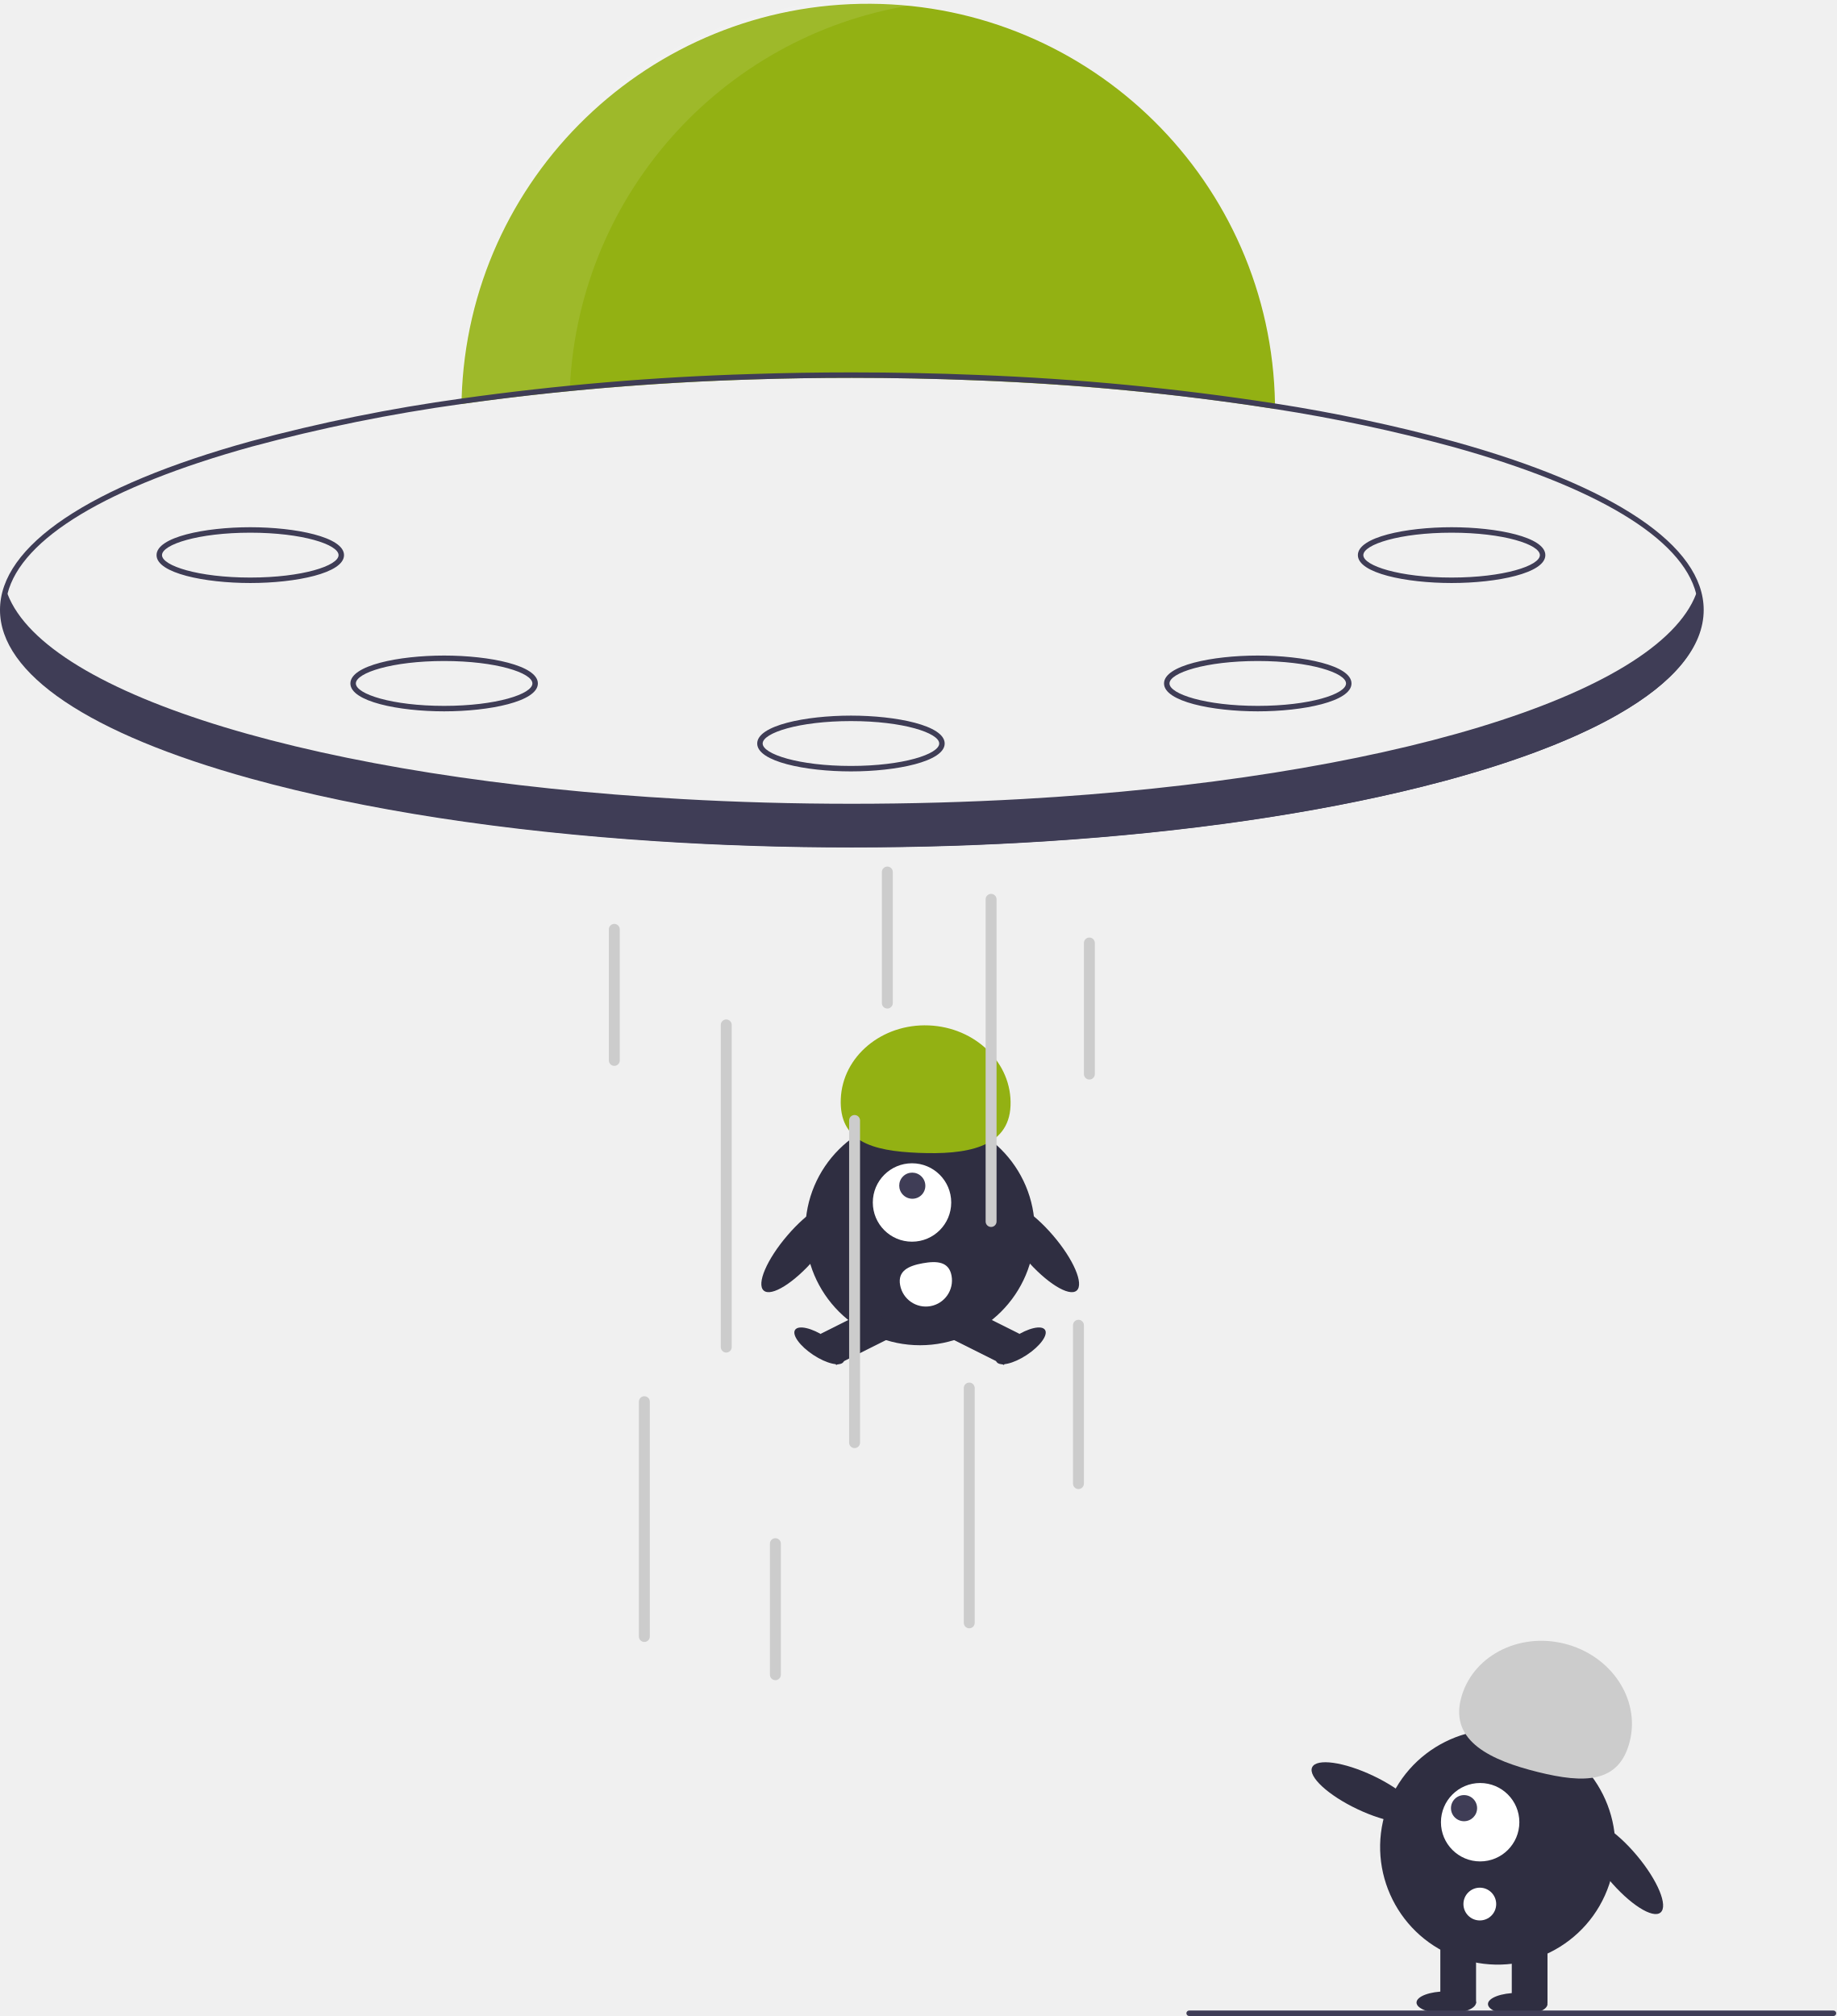
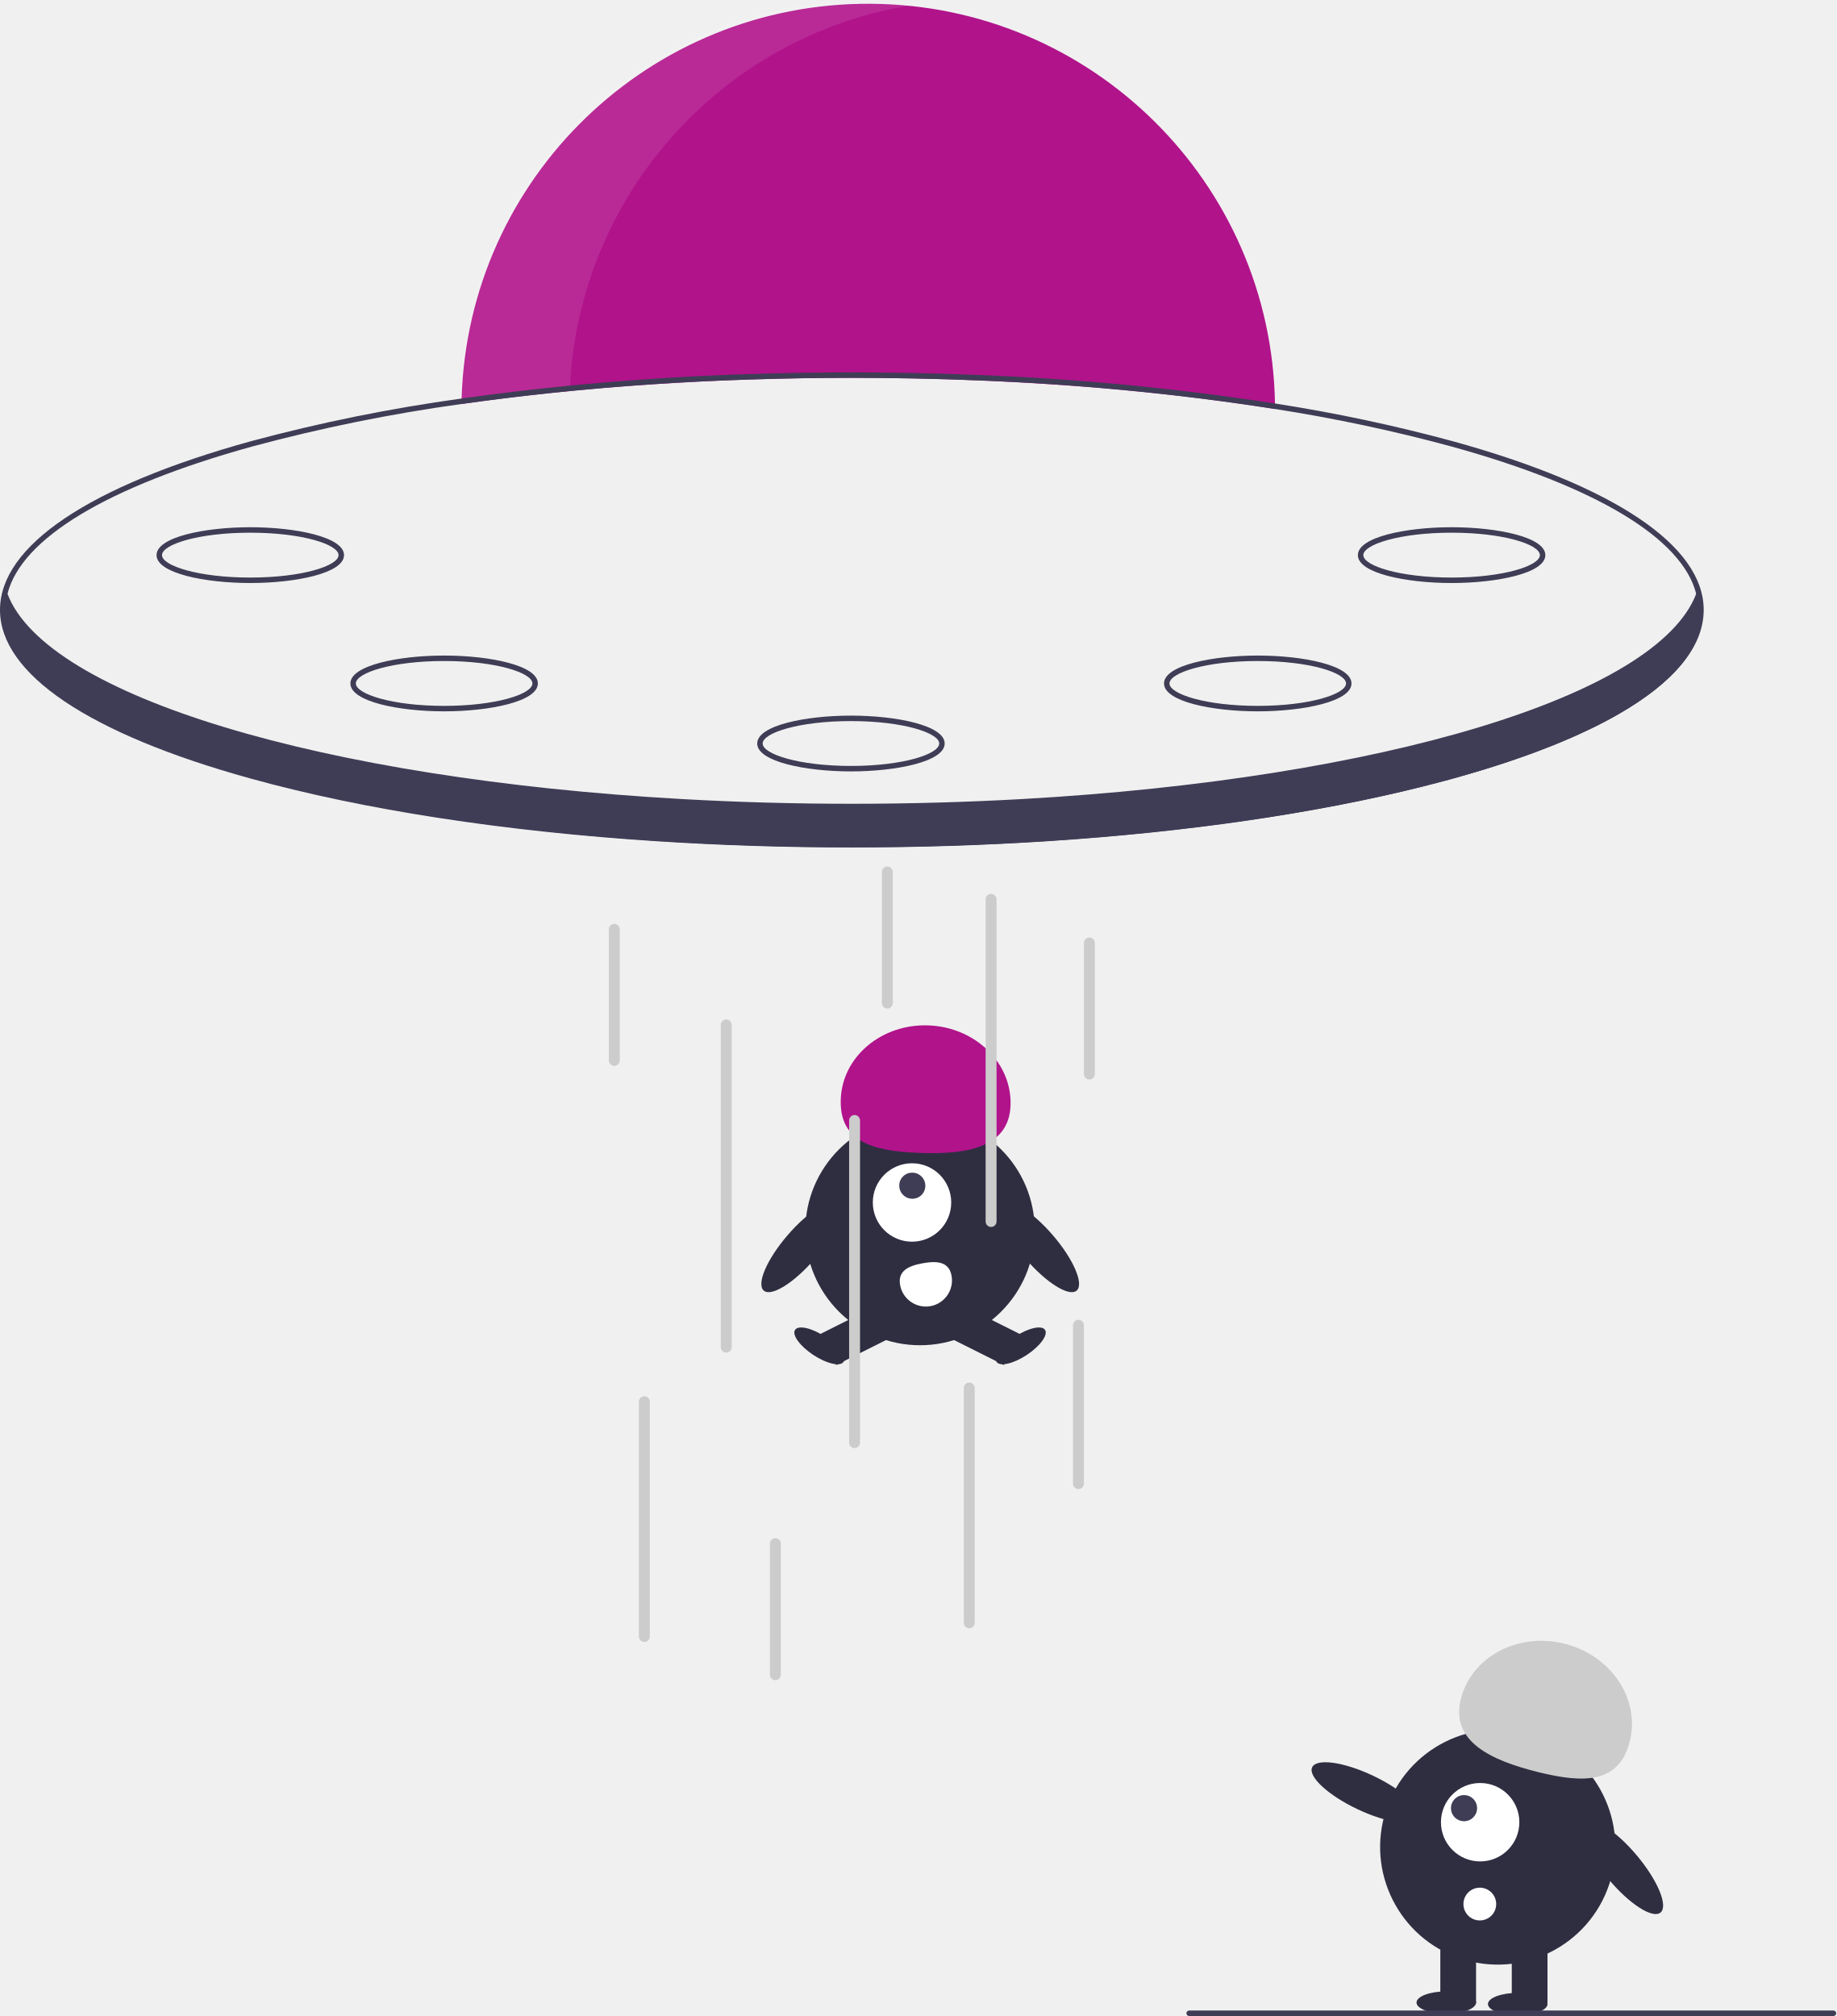
<svg xmlns="http://www.w3.org/2000/svg" data-name="Layer 1" width="672.532" height="738.394" viewBox="0 0 672.532 738.394">
-   <path d="M730.734,230.607c-46.62-7.44-99.71-11.41-155-11.41-50.6,0-99.35,3.32-142.98,9.58.01-.67.02-1.34.05-2.01a148.999,148.999,0,0,1,297.91,1.82C730.724,229.267,730.734,229.937,730.734,230.607Z" transform="translate(-263.7342 -80.80301)" fill="#93b113" />
+   <path d="M730.734,230.607c-46.62-7.44-99.71-11.41-155-11.41-50.6,0-99.35,3.32-142.98,9.58.01-.67.02-1.34.05-2.01a148.999,148.999,0,0,1,297.91,1.82C730.724,229.267,730.734,229.937,730.734,230.607Z" transform="translate(-263.7342 -80.80301)" fill="#b1138b" />
  <g opacity="0.1">
    <path d="M601.285,82.144A149.047,149.047,0,0,0,432.353,225.373c-.03.67-.04,1.34-.05,2.01,12.962-1.86,26.385-3.454,40.165-4.784A149.022,149.022,0,0,1,601.285,82.144Z" transform="translate(-263.7342 -80.80301)" fill="#fff" />
  </g>
  <path d="M795.914,242.427a600.121,600.121,0,0,0-65.2-13.84,943.364,943.364,0,0,0-108.74-10.45c-15.17-.62-30.62-.94-46.24-.94-12.38,0-24.66.2-36.77.6a973.29,973.29,0,0,0-106.16,8.97,624.292,624.292,0,0,0-77.25,15.66c-59.21,16.37-91.82,38.31-91.82,61.77s32.61,45.4,91.82,61.77c41.64,11.52,92.98,19.37,148.92,22.97,23.09,1.5,46.96,2.26,71.26,2.26,24.38,0,48.33-.77,71.49-2.27,50.91-3.29,98.01-10.1,137.43-20,.21-.06.41-.11.62-.16,2.66-.66,5.28-1.35,7.87-2.04.93-.26,1.85-.51,2.77-.76a.978.978,0,0,1,.16-.05c.88-.24,1.75-.49,2.62-.73,1.74-.5,3.46-.99,5.15-1.5.08-.02.15-.04.22-.06,1.47-.44,2.91-.88,4.34-1.32,1.17-.37,2.33-.73,3.48-1.1q1.261-.405,2.49-.81c.6-.2,1.19-.39,1.77-.59.79-.26,1.58-.53,2.36-.8.33-.11.66-.22.98-.34.75-.25,1.48-.51,2.21-.77.79-.28,1.58-.57,2.36-.85.65-.23,1.3-.47,1.94-.71.54-.21,1.07-.41,1.61-.61,1.47-.55,2.91-1.12,4.33-1.68.71-.29,1.42-.57,2.12-.86.69-.28,1.39-.57,2.07-.86q1.679-.705,3.3-1.41c.52-.24,1.05-.47,1.56-.69.39-.18.77-.35,1.16-.53.28-.12.56-.25.83-.38,1.01-.46,2.01-.93,2.99-1.4q5.64-2.7,10.53-5.52c20.45-11.71,31.24-24.7,31.24-38.2C887.734,280.737,855.124,258.797,795.914,242.427Zm-.54,121.62c-41.69,11.53-93.17,19.38-149.26,22.95-22.81,1.45-46.39,2.2-70.38,2.2-23.91,0-47.41-.74-70.15-2.19-56.18-3.56-107.74-11.41-149.49-22.96-58.27-16.12-90.36-37.37-90.36-59.85a24.118,24.118,0,0,1,.74-5.89c5.1-20.28,36.47-39.26,89.62-53.96a623.806,623.806,0,0,1,76.66-15.57,976.027,976.027,0,0,1,106.8-9q17.881-.585,36.18-.58c15.41,0,30.65.31,45.63.91a941.367,941.367,0,0,1,109.37,10.5A598.858,598.858,0,0,1,795.374,244.347c53.14,14.7,84.5,33.67,89.61,53.94a23.822,23.822,0,0,1,.75,5.91C885.734,326.677,853.644,347.927,795.374,364.047Z" transform="translate(-263.7342 -80.80301)" fill="#3f3d56" />
  <path d="M887.164,305.107c0,13.36-11.01,26-30.67,37.29-3.27,1.88-6.79,3.72-10.53,5.52-.98.47-1.98.94-2.99,1.4-.27.13-.55.26-.83.38-.39.18-.77.35-1.16.53-.51.22-1.04.45-1.56.69q-1.62.705-3.3,1.41c-.68.29-1.38.58-2.07.86-.7.29-1.41.57-2.12.86-1.42.56-2.86,1.13-4.33,1.68-.54.2-1.07.4-1.61.61-.64.24-1.29.48-1.94.71-.78.28-1.57.57-2.36.85-.73.26-1.46.52-2.21.77-.32.12-.65.23-.98.34-.78.27-1.57.54-2.36.8-.58.2-1.17.39-1.77.59q-1.23.405-2.49.81c-1.15.37-2.31.73-3.48,1.1-1.43.44-2.87.88-4.34,1.32-.07.02-.14.04-.22.06-1.69.51-3.41,1-5.15,1.5-.87.24-1.74.49-2.62.73a.978.978,0,0,0-.16.05c-.92.25-1.84.5-2.77.76-2.58.68-5.21,1.37-7.87,2.04-.21.05-.41.1-.62.16-38.35,9.58-85.4,16.56-137.47,19.93-22.81,1.47-46.59,2.25-71.02,2.25-24.65,0-48.63-.79-71.62-2.29-137.24-8.95-239.38-43.03-239.38-83.71a25.072,25.072,0,0,1,1.12-7.3c.06.17.12.33.19.5,14.27,37.48,115.54,67.77,246.94,75.16,20.13,1.14,40.98,1.73,62.32,1.73,21.43,0,42.36-.6,62.57-1.74,131.29-7.42,232.46-37.72,246.68-75.17q.36-.9.63-1.8A25.305,25.305,0,0,1,887.164,305.107Z" transform="translate(-263.7342 -80.80301)" fill="#3f3d56" />
  <path d="M355.404,294.343c-16.643,0-34.331-3.581-34.331-10.217s17.688-10.217,34.331-10.217,34.331,3.581,34.331,10.217S372.046,294.343,355.404,294.343Zm0-18.434c-19.053,0-32.331,4.331-32.331,8.217s13.278,8.217,32.331,8.217,32.331-4.331,32.331-8.217S374.457,275.909,355.404,275.909Z" transform="translate(-263.7342 -80.80301)" fill="#3f3d56" />
  <path d="M426.403,341.343c-16.643,0-34.331-3.581-34.331-10.217s17.688-10.217,34.331-10.217c16.643,0,34.331,3.581,34.331,10.217S443.046,341.343,426.403,341.343Zm0-18.434c-19.053,0-32.331,4.331-32.331,8.217s13.278,8.217,32.331,8.217,32.331-4.331,32.331-8.217S445.456,322.909,426.403,322.909Z" transform="translate(-263.7342 -80.80301)" fill="#3f3d56" />
  <path d="M795.403,294.343c-16.643,0-34.331-3.581-34.331-10.217s17.688-10.217,34.331-10.217c16.643,0,34.331,3.581,34.331,10.217S812.046,294.343,795.403,294.343Zm0-18.434c-19.053,0-32.331,4.331-32.331,8.217s13.278,8.217,32.331,8.217,32.331-4.331,32.331-8.217S814.456,275.909,795.403,275.909Z" transform="translate(-263.7342 -80.80301)" fill="#3f3d56" />
  <path d="M724.403,341.343c-16.643,0-34.331-3.581-34.331-10.217s17.688-10.217,34.331-10.217c16.643,0,34.331,3.581,34.331,10.217S741.046,341.343,724.403,341.343Zm0-18.434c-19.053,0-32.331,4.331-32.331,8.217s13.278,8.217,32.331,8.217,32.331-4.331,32.331-8.217S743.456,322.909,724.403,322.909Z" transform="translate(-263.7342 -80.80301)" fill="#3f3d56" />
  <path d="M575.403,363.343c-16.643,0-34.331-3.581-34.331-10.217s17.688-10.217,34.331-10.217c16.643,0,34.331,3.581,34.331,10.217S592.046,363.343,575.403,363.343Zm0-18.434c-19.053,0-32.331,4.331-32.331,8.217s13.278,8.217,32.331,8.217,32.331-4.331,32.331-8.217S594.456,344.909,575.403,344.909Z" transform="translate(-263.7342 -80.80301)" fill="#3f3d56" />
  <circle cx="336.978" cy="450.704" r="42.012" fill="#2f2e41" />
  <rect x="565.937" y="563.554" width="22.868" height="12.763" transform="translate(-457.8202 238.0583) rotate(-26.60099)" fill="#2f2e41" />
  <ellipse cx="563.82" cy="573.748" rx="3.989" ry="10.636" transform="translate(-489.2755 647.8291) rotate(-56.60122)" fill="#2f2e41" />
  <rect x="617.672" y="558.502" width="12.763" height="22.868" transform="translate(-428.7216 791.9256) rotate(-63.39901)" fill="#2f2e41" />
  <ellipse cx="637.604" cy="573.748" rx="10.636" ry="3.989" transform="translate(-474.2674 364.9233) rotate(-33.39878)" fill="#2f2e41" />
  <circle cx="334.037" cy="440.428" r="14.359" fill="#fff" />
  <ellipse cx="597.87" cy="515.084" rx="4.766" ry="4.8" transform="translate(-452.8417 492.8192) rotate(-45)" fill="#3f3d56" />
-   <path d="M633.854,485.802c.632-15.554-12.773-28.728-29.941-29.425s-31.597,11.346-32.229,26.9,11.302,19.087,28.47,19.785S633.222,501.356,633.854,485.802Z" transform="translate(-263.7342 -80.80301)" fill="#93b113" />
+   <path d="M633.854,485.802c.632-15.554-12.773-28.728-29.941-29.425s-31.597,11.346-32.229,26.9,11.302,19.087,28.47,19.785S633.222,501.356,633.854,485.802Z" transform="translate(-263.7342 -80.80301)" fill="#b1138b" />
  <ellipse cx="644.388" cy="537.568" rx="6.594" ry="21.006" transform="translate(-458.4377 468.6175) rotate(-40.64516)" fill="#2f2e41" />
  <ellipse cx="557.154" cy="537.568" rx="21.006" ry="6.594" transform="translate(-477.3791 529.3527) rotate(-49.35484)" fill="#2f2e41" />
  <path d="M612.251,548.064a9.572,9.572,0,0,1-18.835,3.429l-.003-.018c-.942-5.202,3.08-7.043,8.283-7.985S611.309,542.862,612.251,548.064Z" transform="translate(-263.7342 -80.80301)" fill="#fff" />
  <path d="M529.734,576.197a2,2,0,0,1-2-2v-118a2,2,0,0,1,4,0v118A2,2,0,0,1,529.734,576.197Z" transform="translate(-263.7342 -80.80301)" fill="#ccc" />
  <path d="M499.734,682.197a2,2,0,0,1-2-2v-86a2,2,0,1,1,4,0v86A2,2,0,0,1,499.734,682.197Z" transform="translate(-263.7342 -80.80301)" fill="#ccc" />
  <path d="M576.734,611.197a2,2,0,0,1-2-2v-118a2,2,0,1,1,4,0v118A2,2,0,0,1,576.734,611.197Z" transform="translate(-263.7342 -80.80301)" fill="#ccc" />
  <path d="M547.734,696.197a2,2,0,0,1-2-2v-48a2,2,0,1,1,4,0v48A2,2,0,0,1,547.734,696.197Z" transform="translate(-263.7342 -80.80301)" fill="#ccc" />
  <path d="M588.734,450.197a2,2,0,0,1-2-2v-48a2,2,0,0,1,4,0v48A2,2,0,0,1,588.734,450.197Z" transform="translate(-263.7342 -80.80301)" fill="#ccc" />
  <path d="M488.734,471.197a2,2,0,0,1-2-2v-48a2,2,0,0,1,4,0v48A2,2,0,0,1,488.734,471.197Z" transform="translate(-263.7342 -80.80301)" fill="#ccc" />
  <path d="M662.734,476.197a2,2,0,0,1-2-2v-48a2,2,0,1,1,4,0v48A2,2,0,0,1,662.734,476.197Z" transform="translate(-263.7342 -80.80301)" fill="#ccc" />
  <path d="M658.734,626.197a2,2,0,0,1-2-2v-58a2,2,0,1,1,4,0v58A2,2,0,0,1,658.734,626.197Z" transform="translate(-263.7342 -80.80301)" fill="#ccc" />
  <path d="M618.734,677.197a2,2,0,0,1-2-2v-86a2,2,0,1,1,4,0v86A2,2,0,0,1,618.734,677.197Z" transform="translate(-263.7342 -80.80301)" fill="#ccc" />
  <path d="M626.734,530.197a2,2,0,0,1-2-2v-118a2,2,0,1,1,4,0v118A2,2,0,0,1,626.734,530.197Z" transform="translate(-263.7342 -80.80301)" fill="#ccc" />
  <ellipse cx="858.104" cy="764.783" rx="6.76" ry="21.534" transform="translate(-554.5318 648.4649) rotate(-39.93837)" fill="#2f2e41" />
  <circle cx="812.297" cy="757.305" r="43.067" transform="translate(-426.7515 1207.633) rotate(-71.56505)" fill="#2f2e41" />
  <rect x="553.707" y="710.302" width="13.084" height="23.442" fill="#2f2e41" />
  <rect x="527.54" y="710.302" width="13.084" height="23.442" fill="#2f2e41" />
  <ellipse cx="555.888" cy="734.016" rx="10.903" ry="4.089" fill="#2f2e41" />
  <ellipse cx="529.72" cy="733.471" rx="10.903" ry="4.089" fill="#2f2e41" />
  <path d="M798.774,703.169c3.846-15.487,20.821-24.601,37.915-20.356s27.834,20.24,23.989,35.727-16.604,15.537-33.698,11.292S794.928,718.656,798.774,703.169Z" transform="translate(-263.7342 -80.80301)" fill="#ccc" />
  <ellipse cx="763.788" cy="737.322" rx="6.76" ry="21.534" transform="translate(-493.4425 1030.659) rotate(-64.62574)" fill="#2f2e41" />
  <circle cx="542.124" cy="667.415" r="14.359" fill="#fff" />
  <circle cx="536.222" cy="662.268" r="4.786" fill="#3f3d56" />
  <circle cx="542" cy="697.394" r="6" fill="#fff" />
  <path d="M935.266,819.197h-236a1,1,0,0,1,0-2h236a1,1,0,0,1,0,2Z" transform="translate(-263.7342 -80.80301)" fill="#3f3d56" />
</svg>
